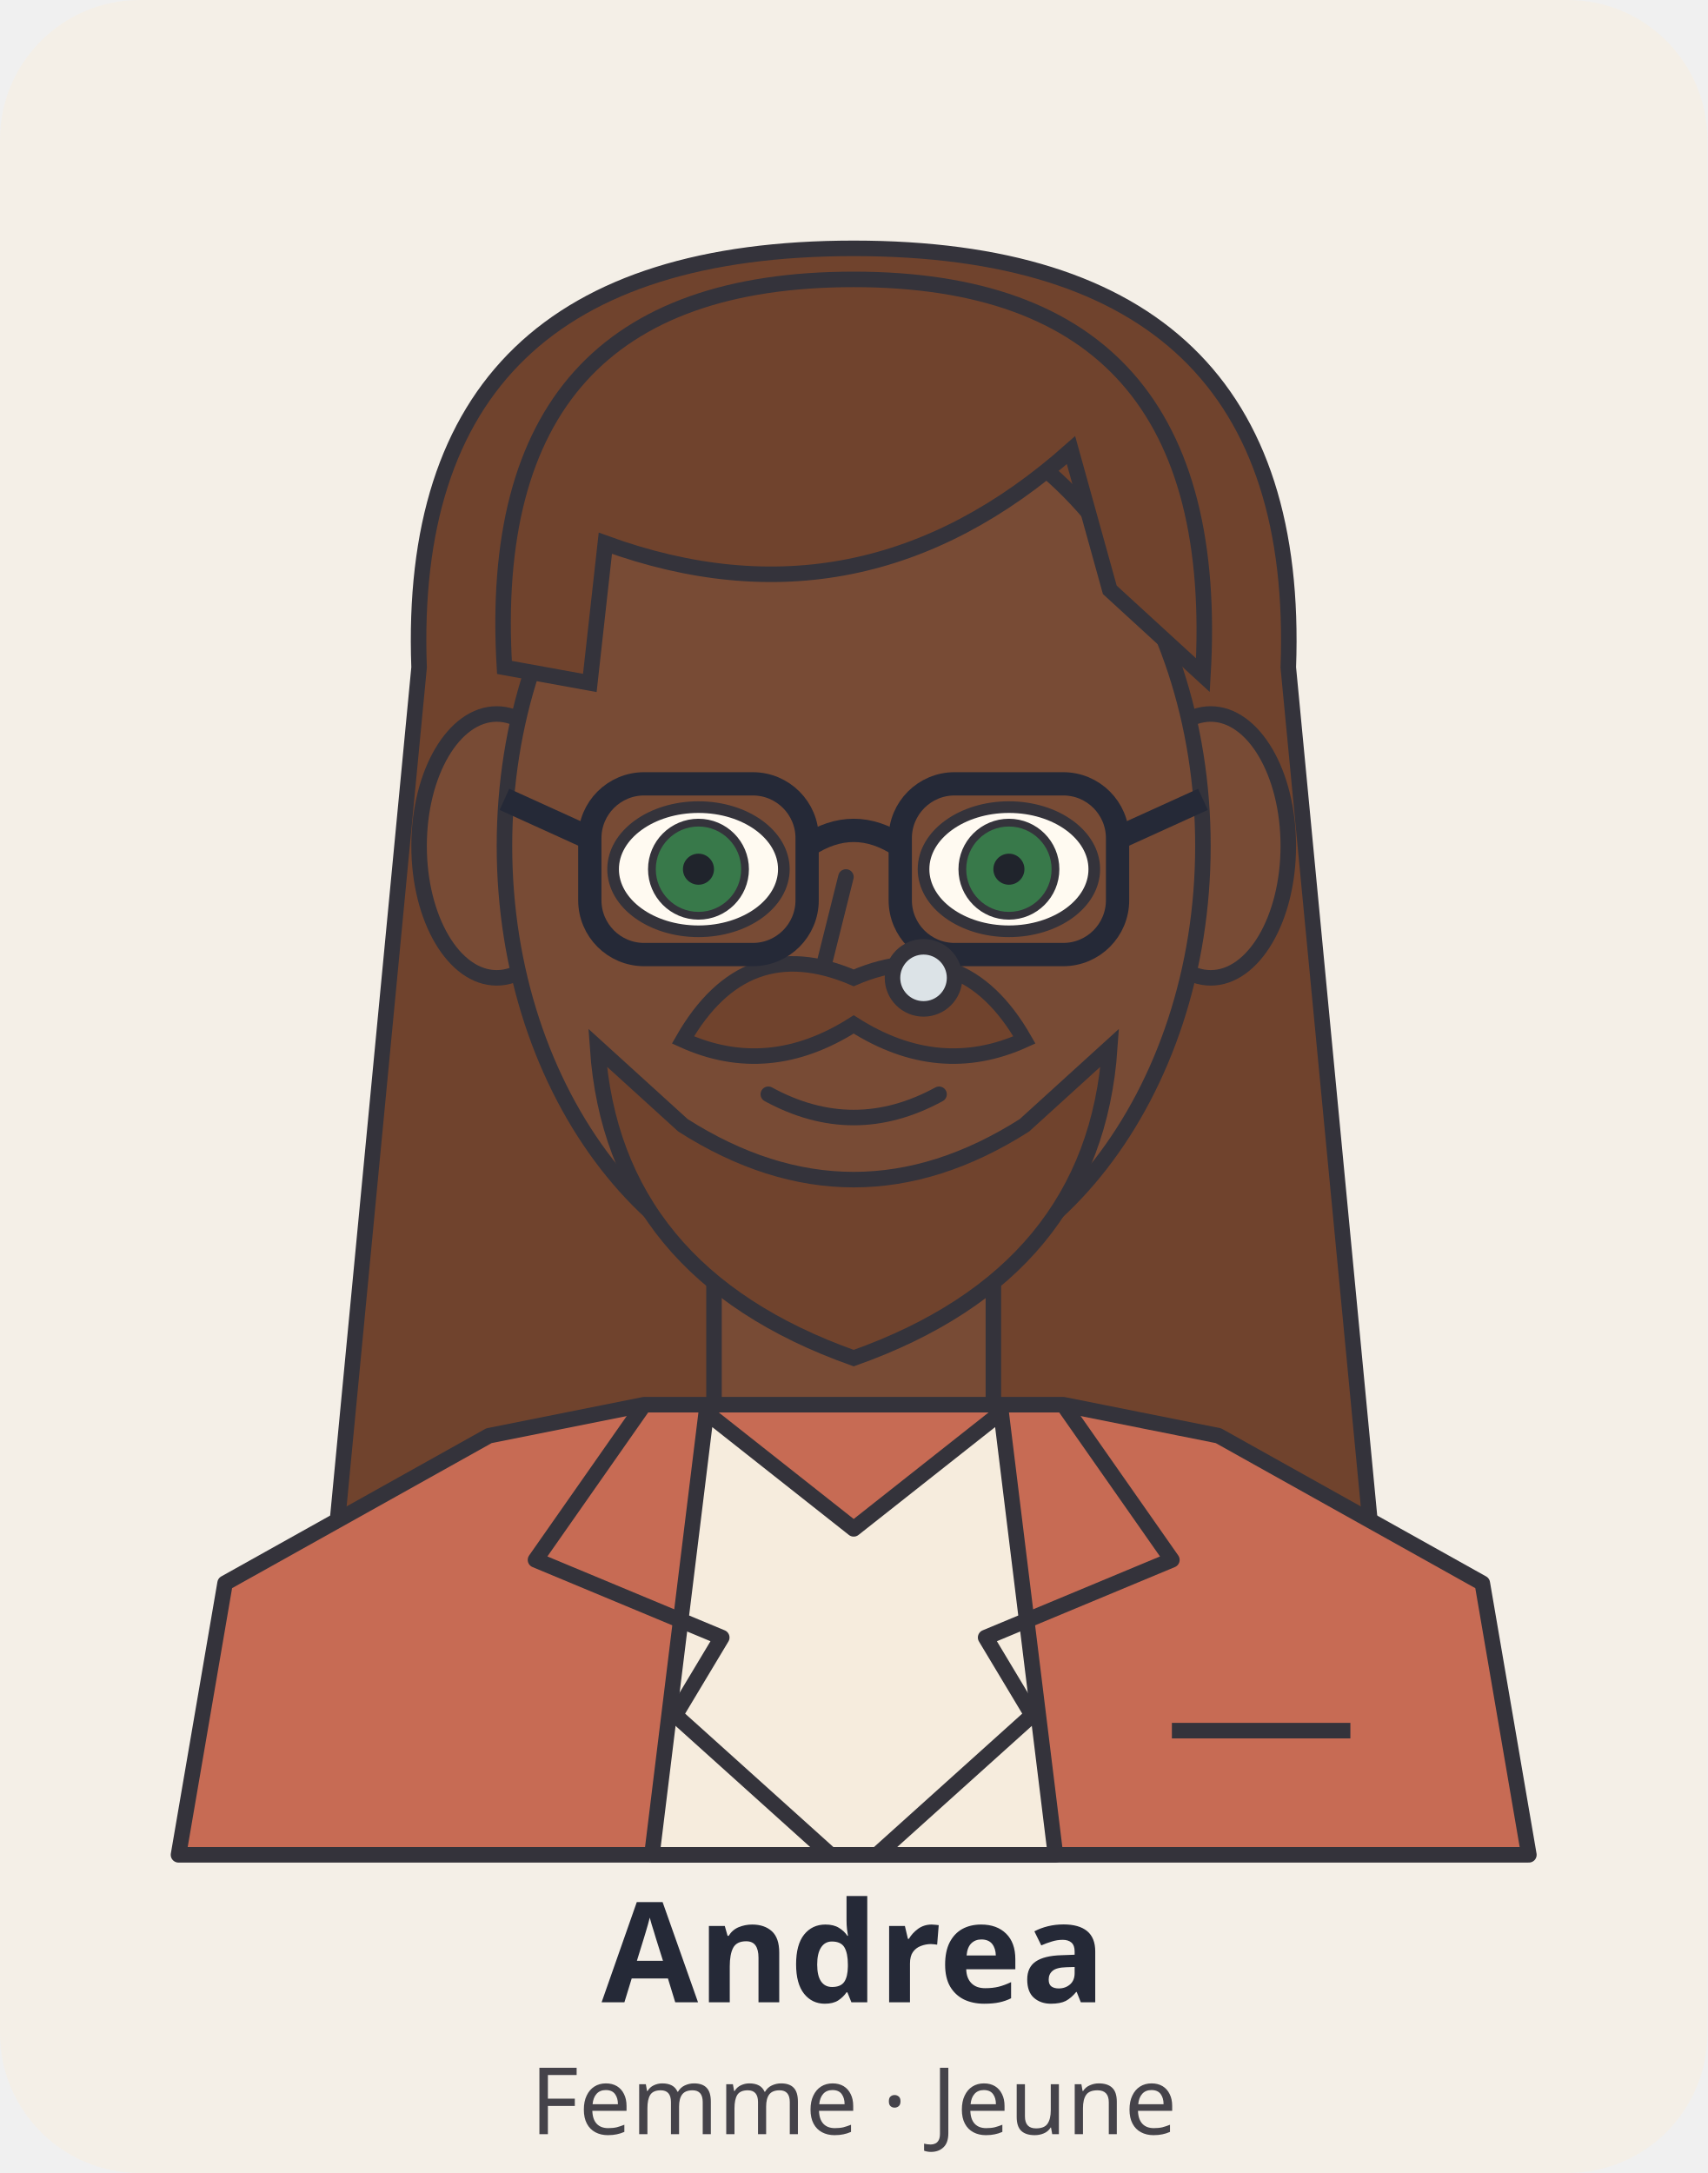
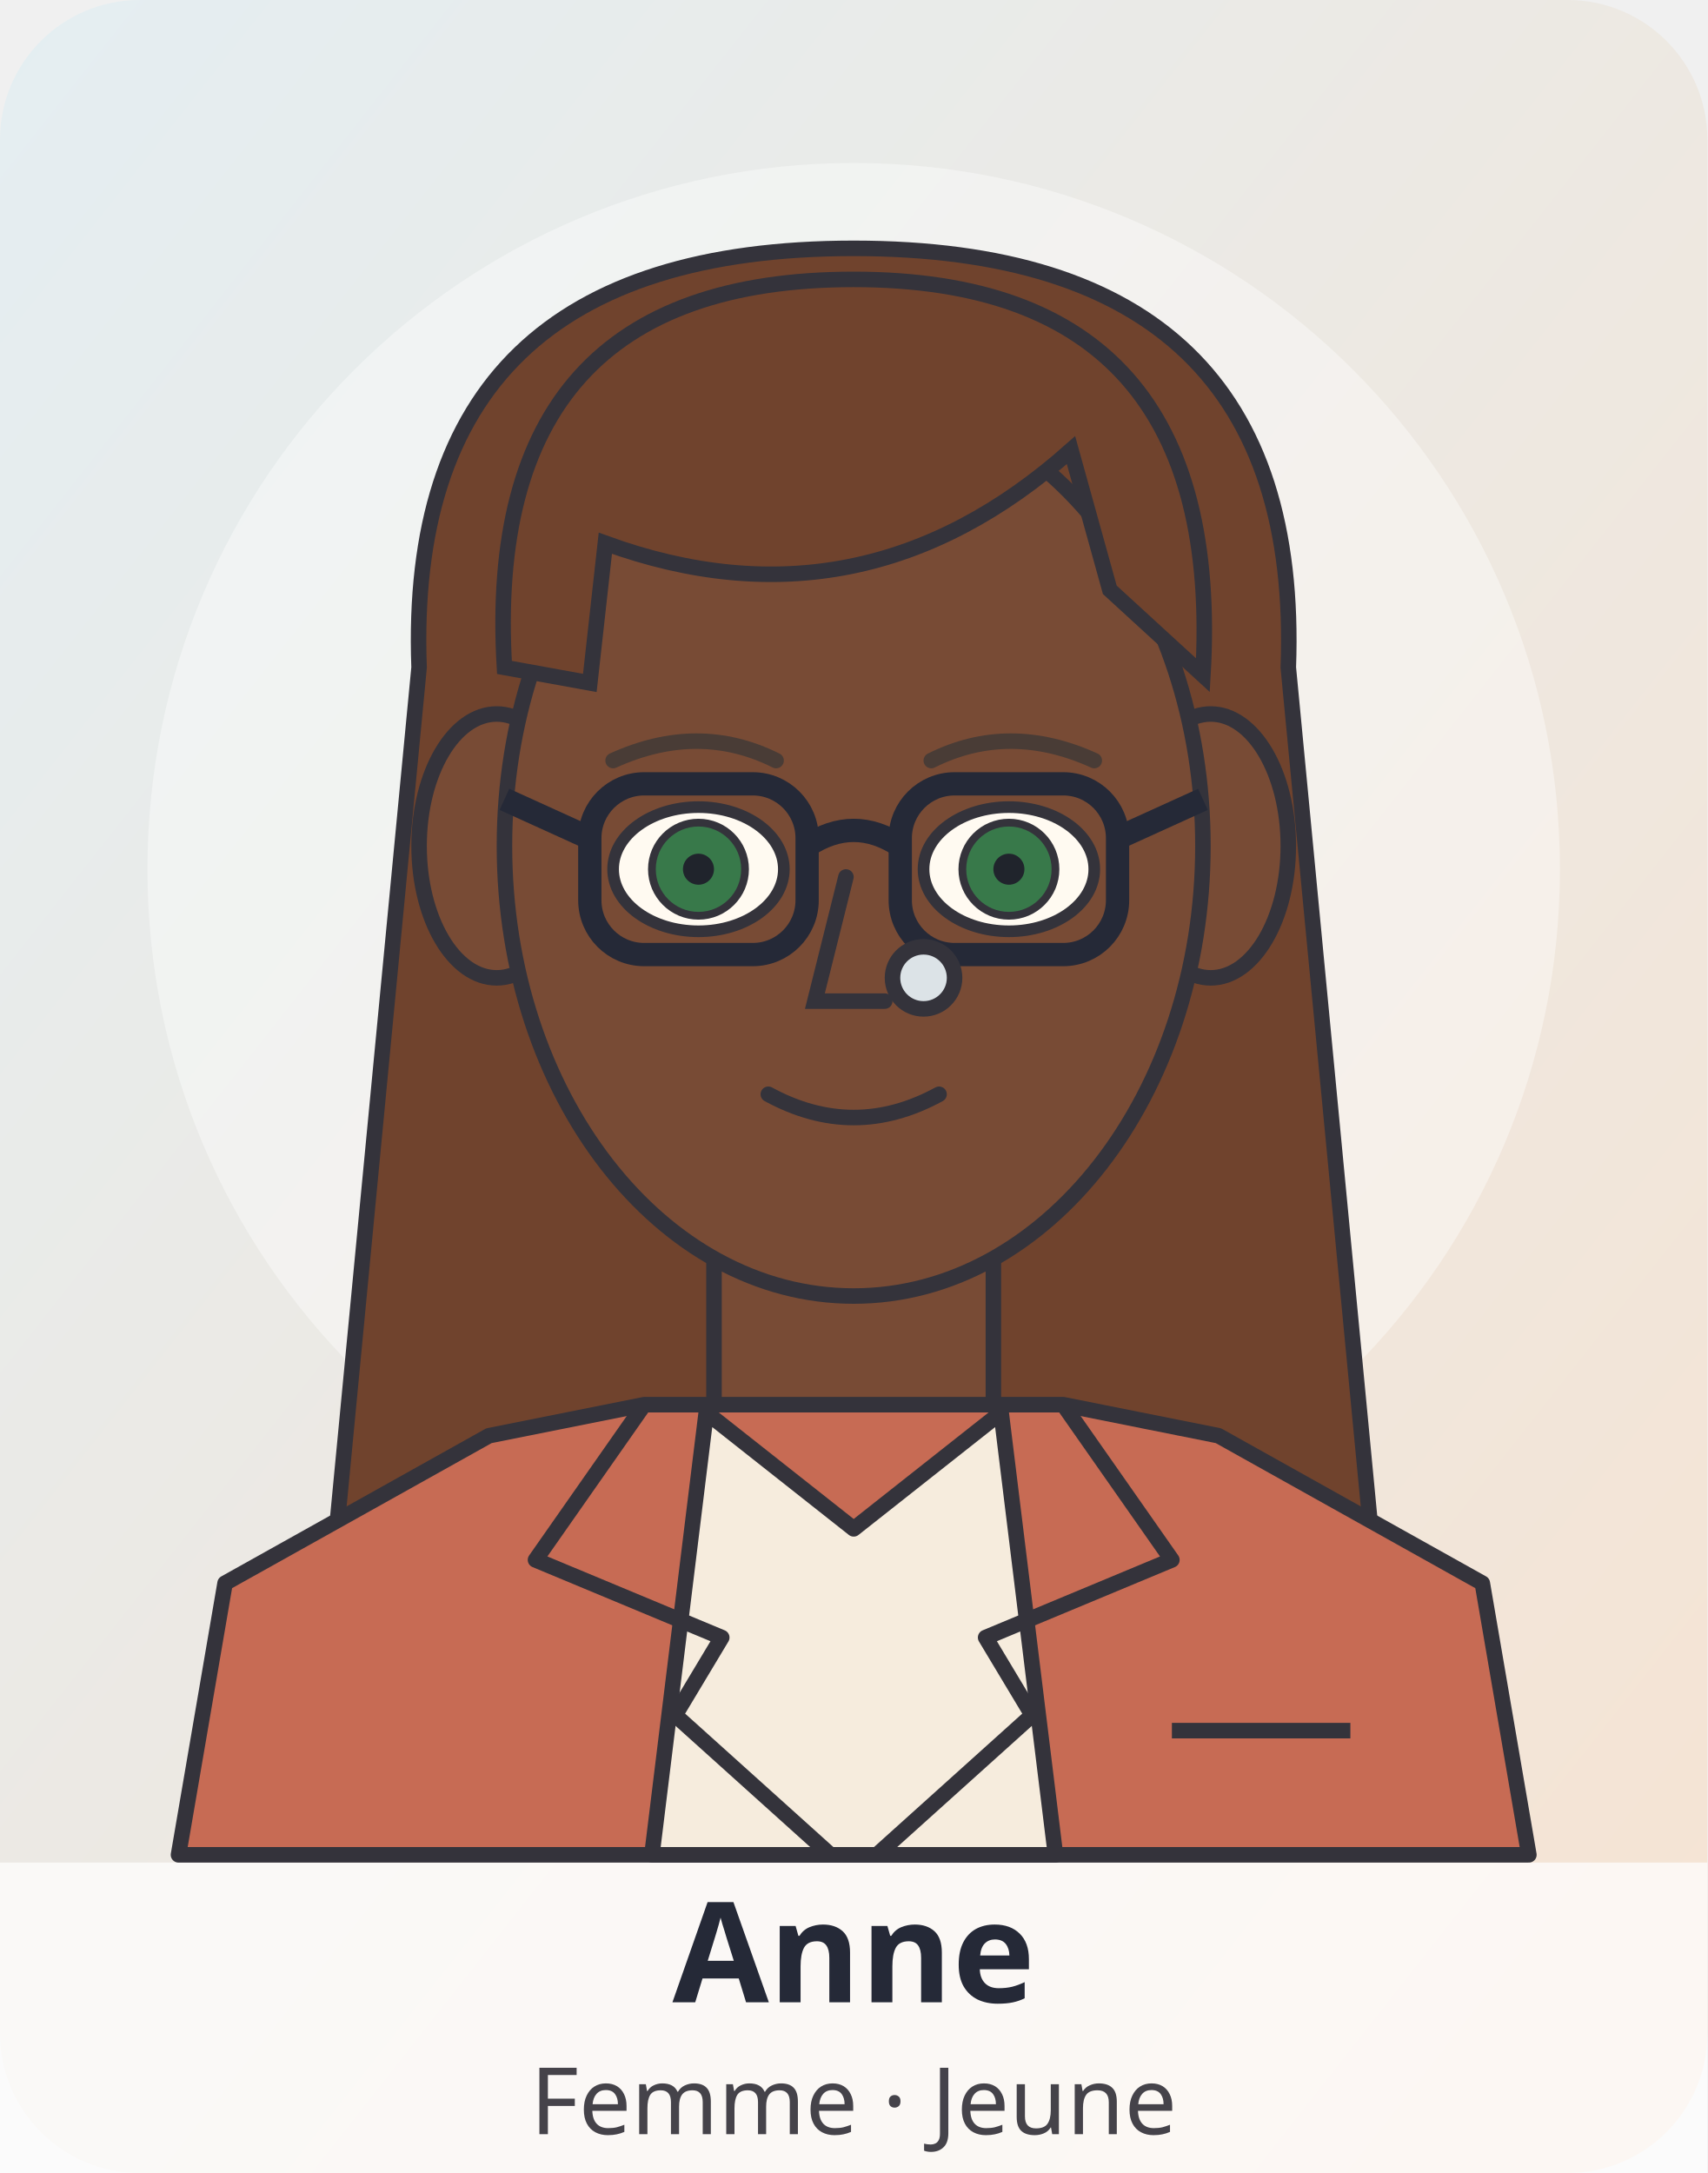
<svg xmlns="http://www.w3.org/2000/svg" viewBox="0 0 220 280" role="img" aria-labelledby="title-c12 desc-c12">
-   <rect width="220" height="280" rx="18" fill="#f4efe7" />
+   <defs>
+     <linearGradient id="fond-c12" x2="1" y2="1">
+       <stop stop-color="#e4eef2" />
+       <stop offset="1" stop-color="#f6e3d2" />
+     </linearGradient>
+   </defs>
+   <rect width="220" height="280" rx="18" fill="url(#fond-c12)" />
+   <circle cx="110" cy="112" r="91" fill="#fff" opacity=".38" />
+   <path d="M0 240 H220 V280 H0Z" fill="#fff" opacity=".72" />
  <path d="M54 86 Q52 32 110 32 Q168 32 166 86 L177 201 Q154 213 142 195 L78 195 Q62 213 43 201Z" fill="#70432d" stroke="#34333b" stroke-width="2" />
  <path d="M92 153 V186 Q110 203 128 186 V153" fill="#784b35" stroke="#34333b" stroke-width="2" />
  <path d="M83 181 L63 185 L29 204 L23 239 L197 239 L191 204 L157 185 L137 181Z" fill="#c76b54" stroke="#34333b" stroke-width="2" stroke-linejoin="round" />
  <path d="M91 182 L110 197 L129 182 L136 239 L84 239Z" fill="#f6ecdd" stroke="#34333b" stroke-width="2" stroke-linejoin="round" />
  <path d="M83 181 L69 201 L93 211 L87 221 L107 239 M137 181 L151 201 L127 211 L133 221 L113 239" fill="none" stroke="#34333b" stroke-width="2" stroke-linejoin="round" />
  <path d="M151 223 H174" stroke="#34333b" stroke-width="2" stroke-linejoin="round" />
  <g fill="#784b35" stroke="#34333b" stroke-width="2">
    <ellipse cx="64" cy="109" rx="10" ry="17" />
    <ellipse cx="156" cy="109" rx="10" ry="17" />
    <ellipse cx="110" cy="109" rx="45" ry="58" />
  </g>
  <path d="M65 86 Q62 36 110 36 Q158 36 155 87 L143 76 L138 58 Q111 82 78 70 L76 88Z" fill="#70432d" stroke="#34333b" stroke-width="2" />
  <g fill="#fffaf1" stroke="#34333b" stroke-width="1.5">
    <ellipse cx="90" cy="112" rx="11" ry="8" />
    <ellipse cx="130" cy="112" rx="11" ry="8" />
  </g>
  <g fill="#38794a" stroke="#34333b" stroke-width="1">
    <circle cx="90" cy="112" r="6" />
    <circle cx="130" cy="112" r="6" />
  </g>
  <g fill="#20242c">
    <circle cx="90" cy="112" r="2" />
    <circle cx="130" cy="112" r="2" />
  </g>
+   <path d="M79 98 Q90 93 100 98 M120 98 Q130 93 141 98" fill="none" stroke="#493c36" stroke-width="2" stroke-linecap="round" />
  <path d="M109 113 L105 129 L114 129 M99 141 Q110 147 121 141" fill="none" stroke="#34333b" stroke-width="2" stroke-linecap="round" />
-   <path d="M77 135 Q79 164 110 175 Q141 164 143 135 L132 145 Q110 159 88 145Z" fill="#70432d" stroke="#34333b" stroke-width="2" />
-   <path d="M110 126 Q96 120 88 134 Q99 139 110 132 Q121 139 132 134 Q124 120 110 126Z" fill="#70432d" stroke="#34333b" stroke-width="2" />
  <g fill="none" stroke="#252937" stroke-width="3">
    <rect x="76" y="101" width="28" height="22" rx="7" />
    <rect x="116" y="101" width="28" height="22" rx="7" />
    <path d="M104 109 Q110 105 116 109 M76 108 L65 103 M144 108 L155 103" />
  </g>
  <circle cx="119" cy="126" r="4" fill="#dce3e7" stroke="#34333b" stroke-width="2" />
-   <text x="110" y="258" text-anchor="middle" font-family="sans-serif" font-size="18" font-weight="700" fill="#252937">Andrea</text>
+   <text x="110" y="258" text-anchor="middle" font-family="sans-serif" font-size="18" font-weight="700" fill="#252937">Anne</text>
  <text x="110" y="275" text-anchor="middle" font-family="sans-serif" font-size="12" fill="#45434a">Femme · Jeune</text>
</svg>
